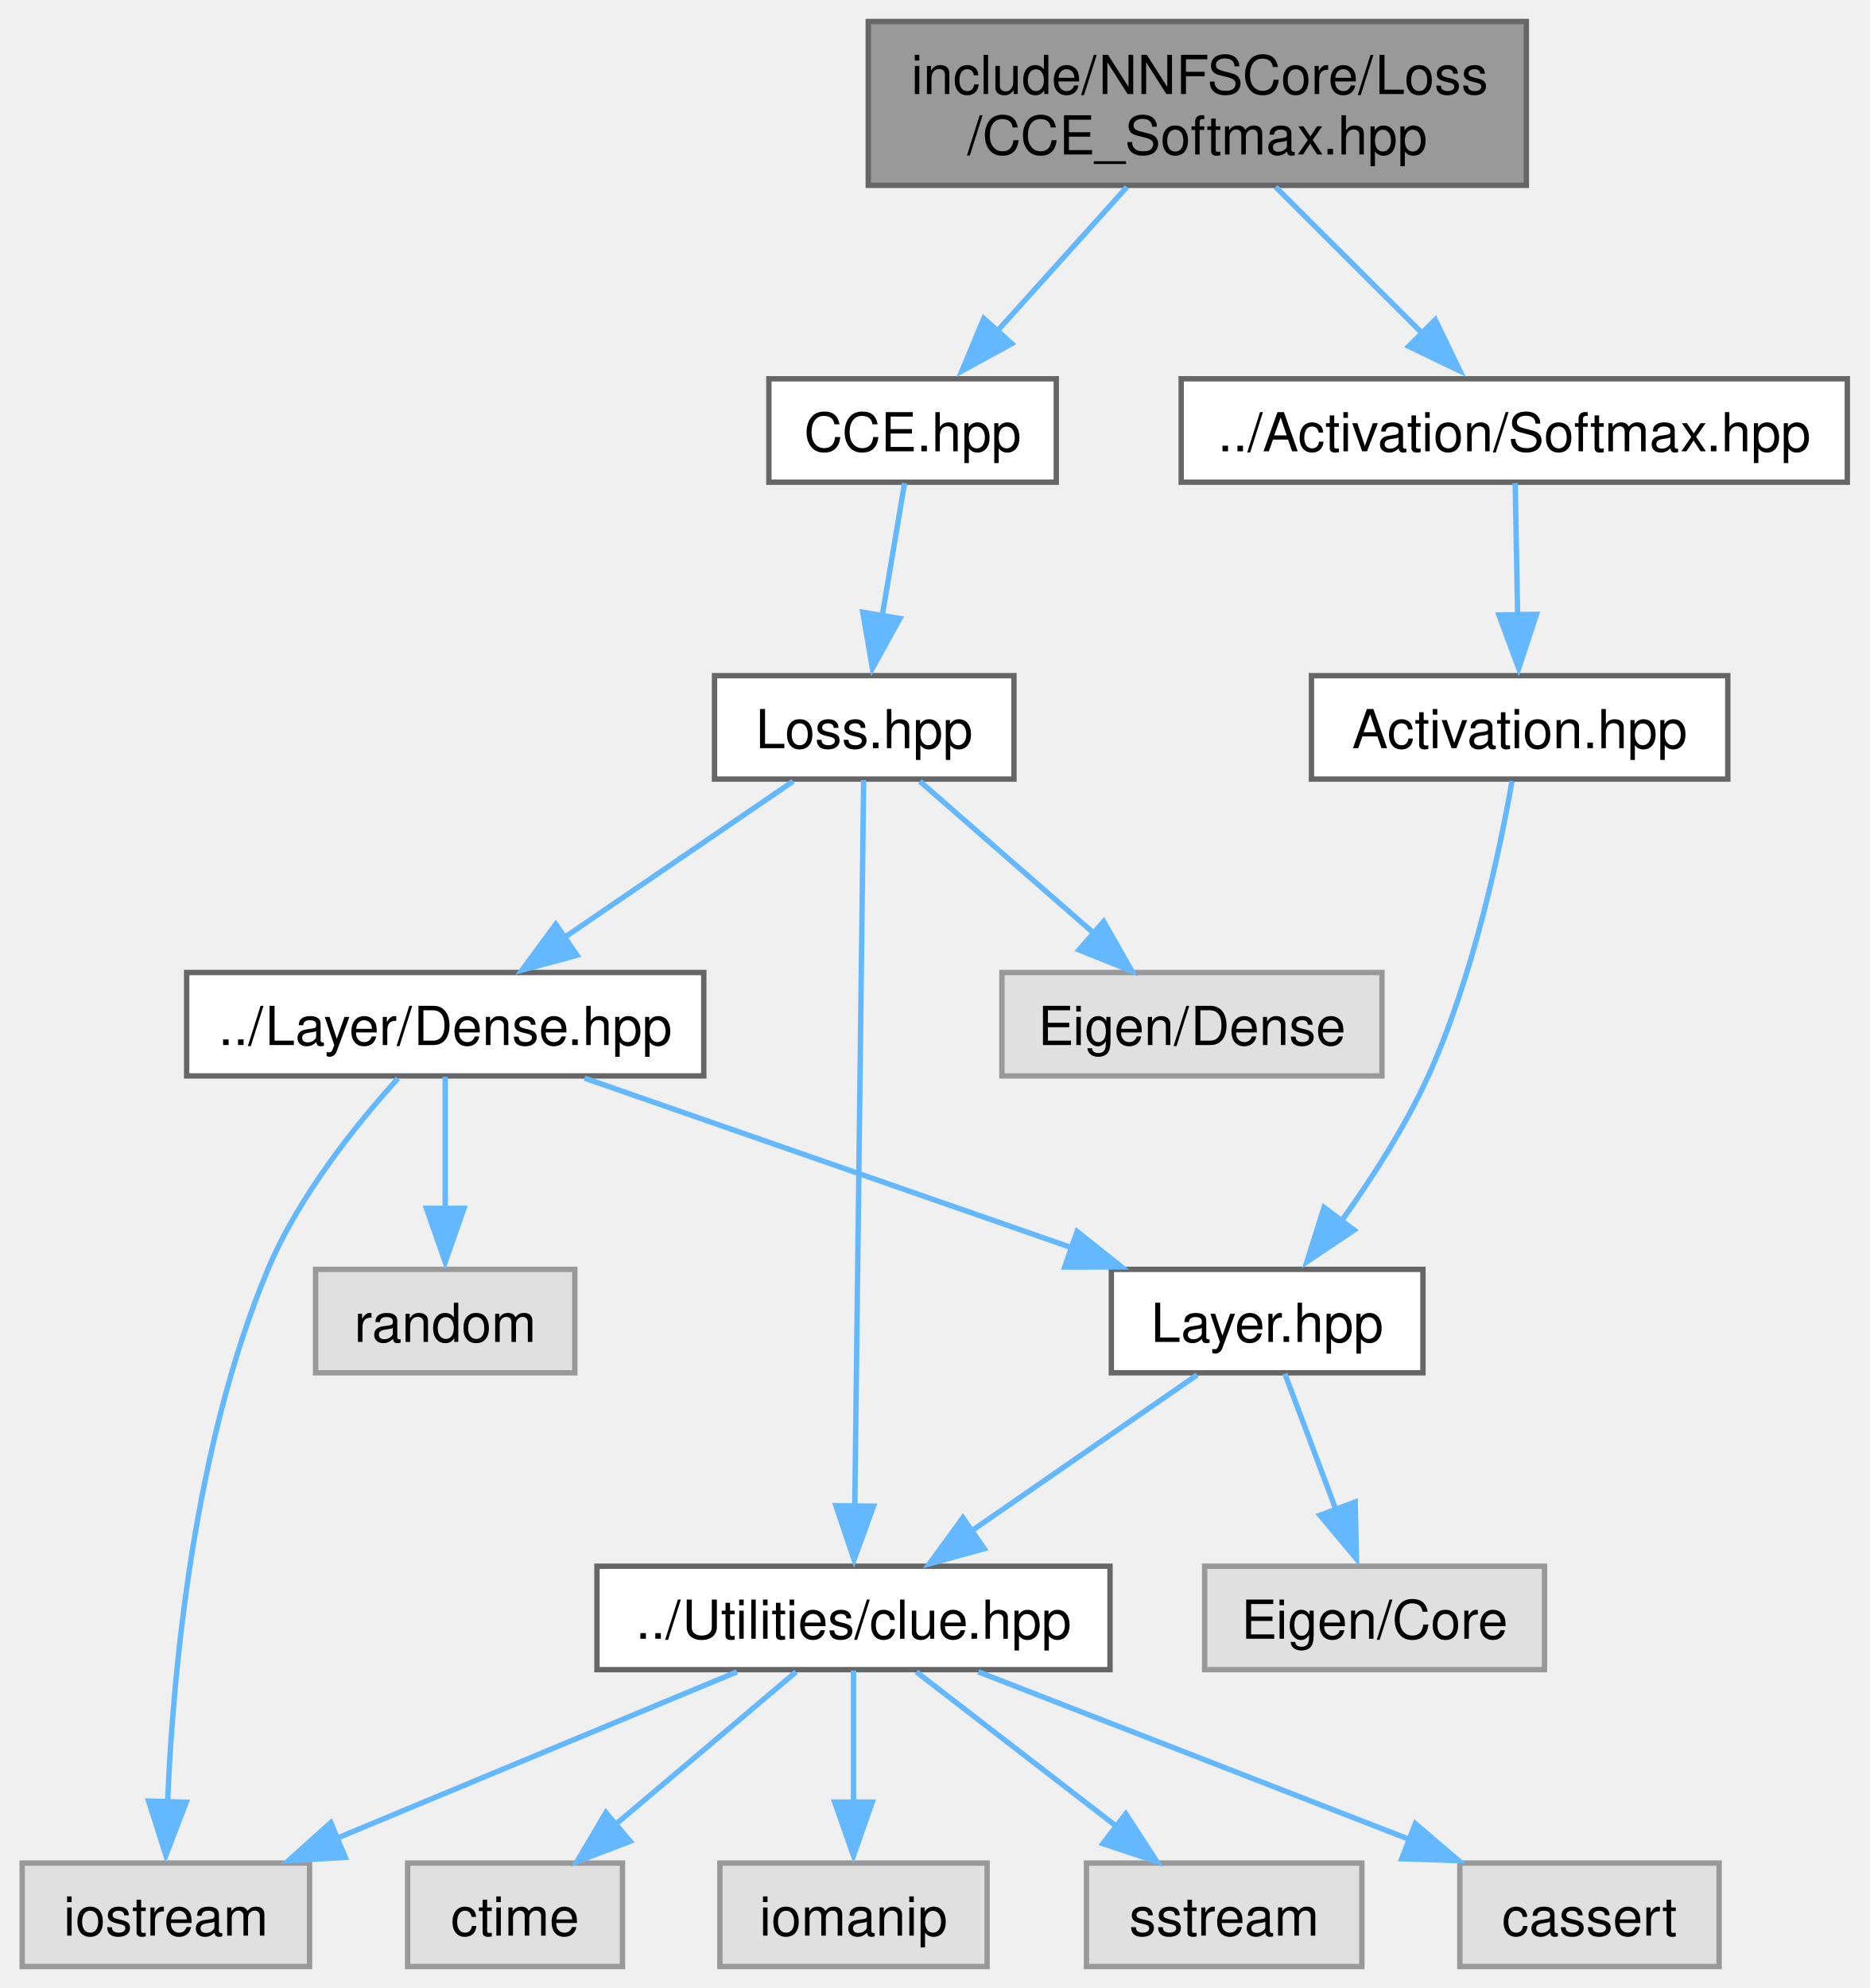
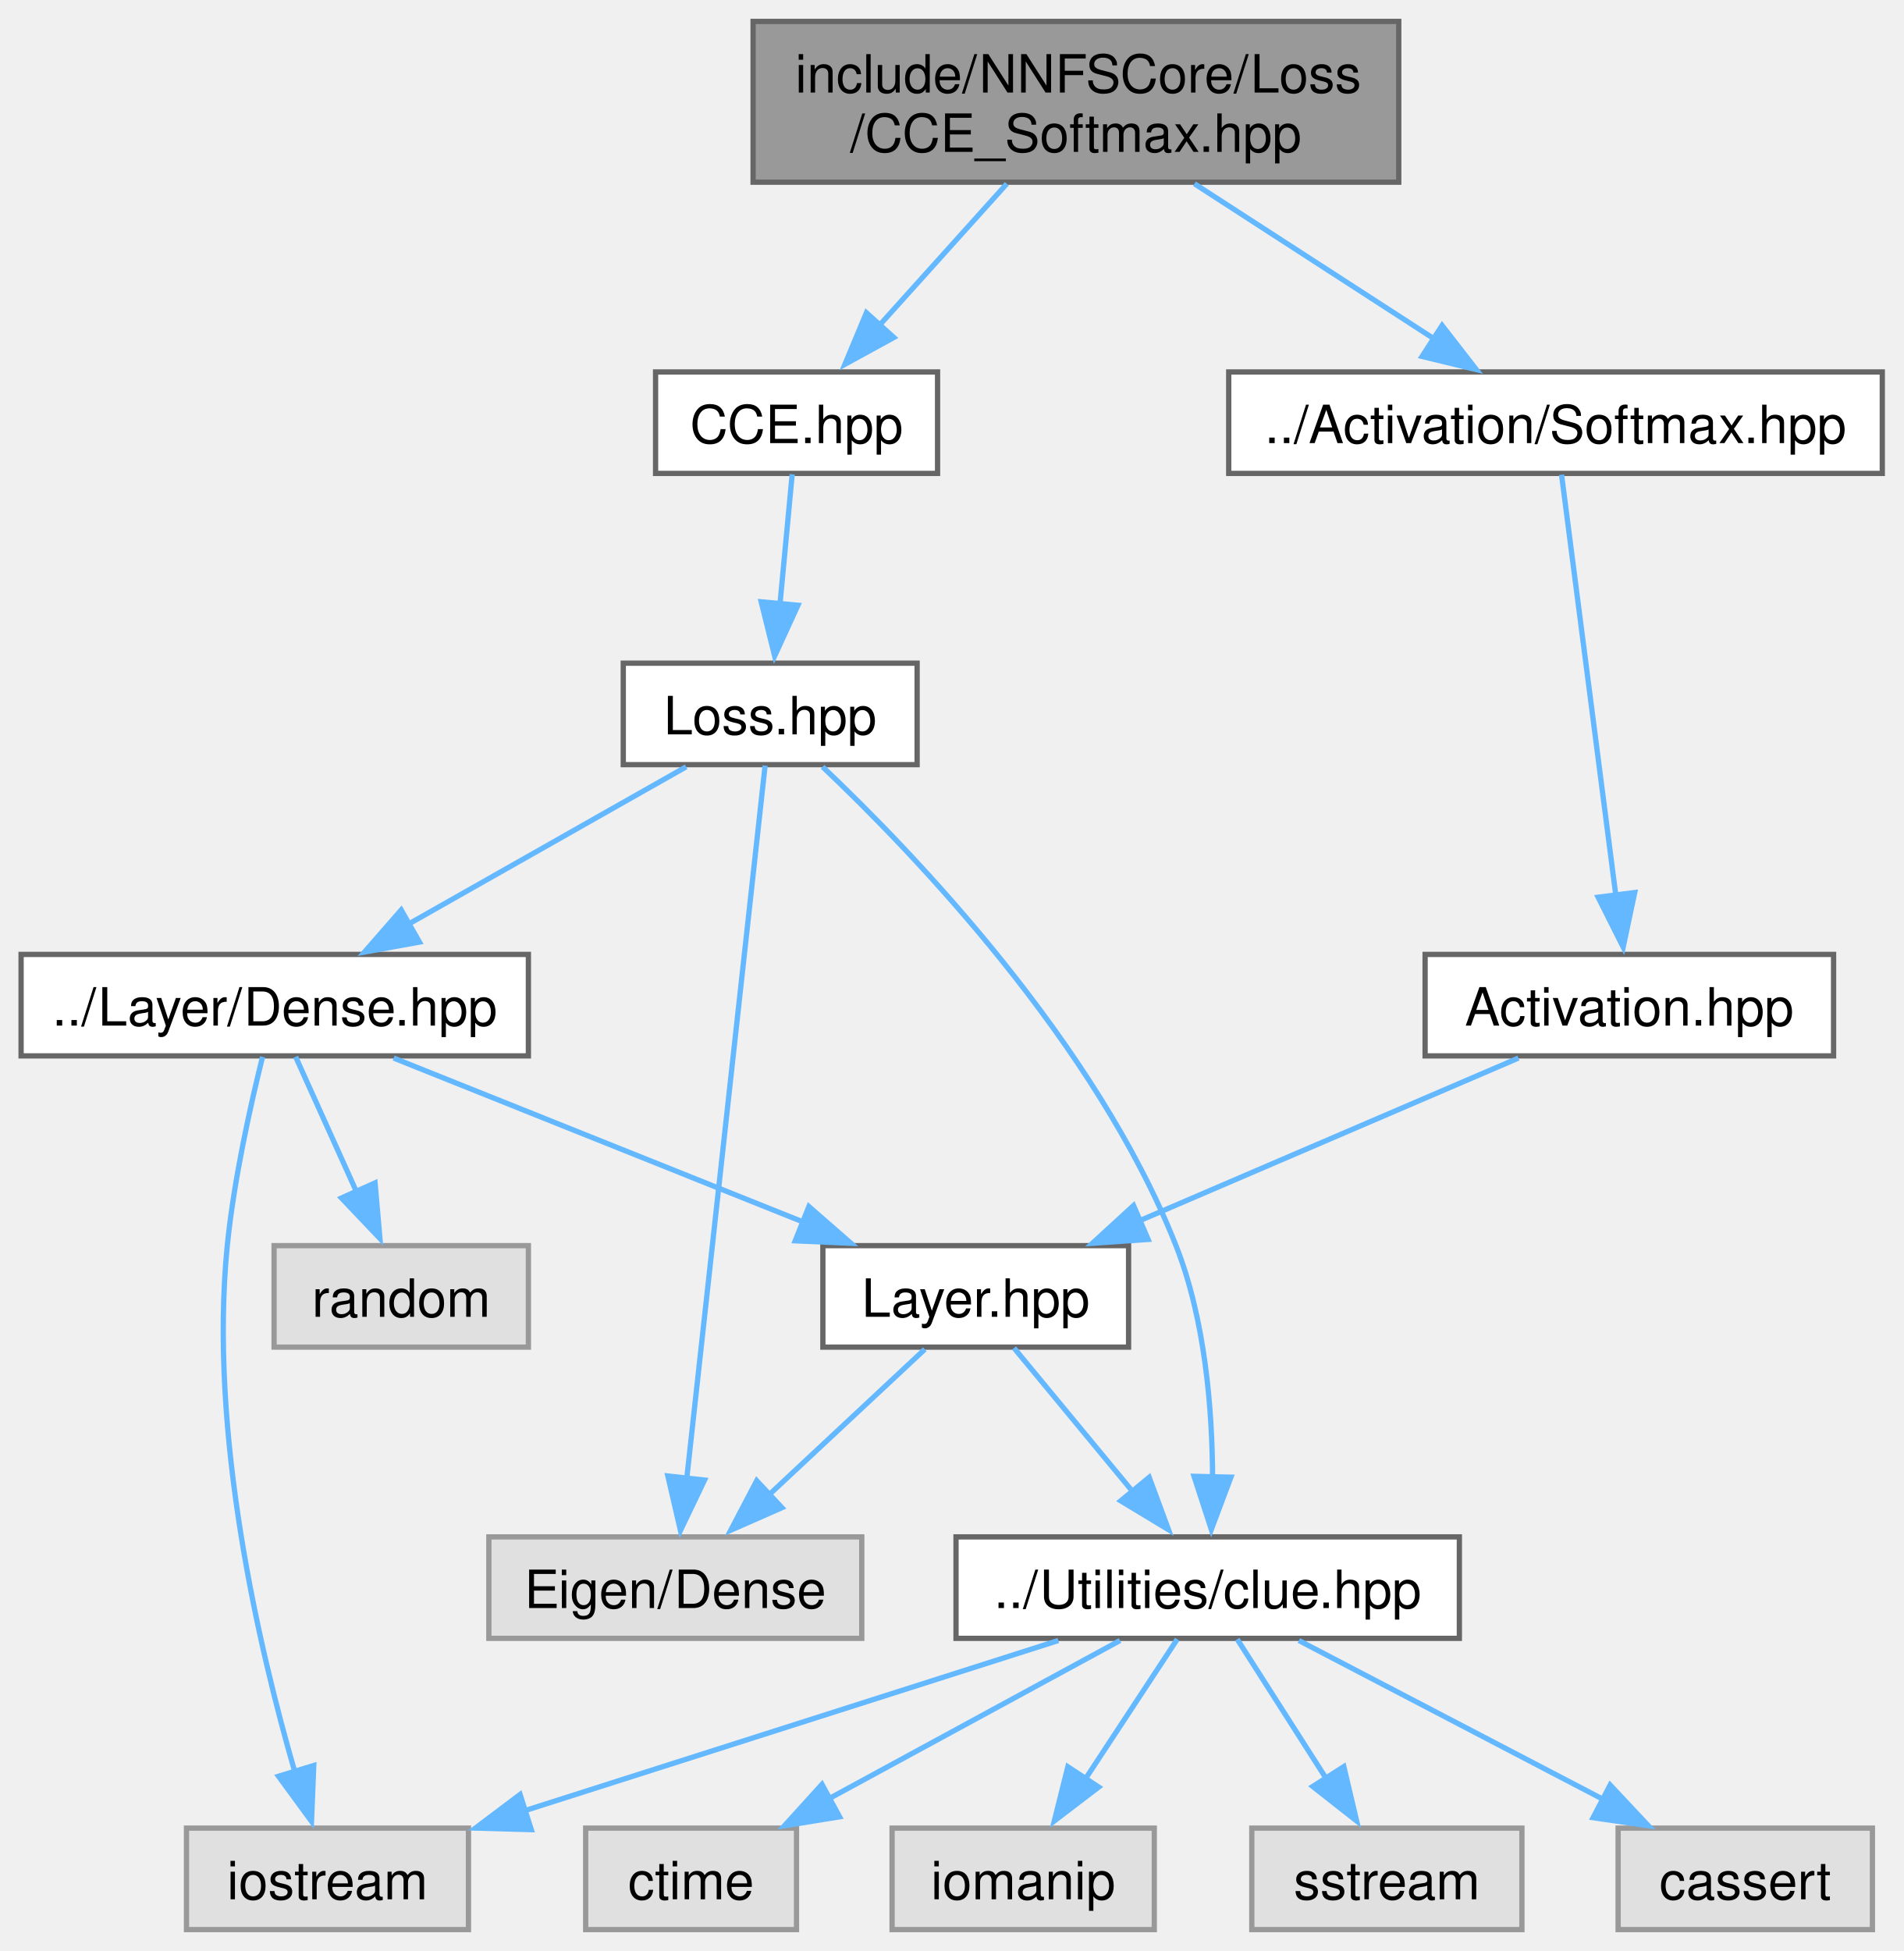
- <svg xmlns="http://www.w3.org/2000/svg" xmlns:xlink="http://www.w3.org/1999/xlink" width="348pt" height="370pt" viewBox="0.00 0.00 347.75 370.00">
+ <svg xmlns="http://www.w3.org/2000/svg" xmlns:xlink="http://www.w3.org/1999/xlink" width="361pt" height="370pt" viewBox="0.00 0.00 361.12 370.00">
  <g id="graph0" class="graph" transform="scale(1 1) rotate(0) translate(4 366)">
    <g id="node1" class="node">
      <g id="a_node1">
        <a xlink:title=" ">
-           <polygon fill="#999999" stroke="#666666" points="280,-362 157.5,-362 157.5,-331.5 280,-331.5 280,-362" />
-           <text text-anchor="start" x="165.5" y="-348.5" font-family="Helvetica,sans-Serif" font-size="10.00">include/NNFSCore/Loss</text>
-           <text text-anchor="middle" x="218.75" y="-337.25" font-family="Helvetica,sans-Serif" font-size="10.00">/CCE_Softmax.hpp</text>
+           <polygon fill="#999999" stroke="#666666" points="261.38,-362 138.88,-362 138.88,-331.5 261.38,-331.5 261.38,-362" />
+           <text text-anchor="start" x="146.88" y="-348.5" font-family="Helvetica,sans-Serif" font-size="10.00">include/NNFSCore/Loss</text>
+           <text text-anchor="middle" x="200.12" y="-337.25" font-family="Helvetica,sans-Serif" font-size="10.00">/CCE_Softmax.hpp</text>
        </a>
      </g>
    </g>
    <g id="node2" class="node">
      <g id="a_node2">
        <a xlink:href="_c_c_e_8hpp.html" target="_top" xlink:title=" ">
-           <polygon fill="white" stroke="#666666" points="192.5,-295.5 139,-295.5 139,-276.25 192.5,-276.25 192.5,-295.5" />
-           <text text-anchor="middle" x="165.75" y="-282" font-family="Helvetica,sans-Serif" font-size="10.00">CCE.hpp</text>
+           <polygon fill="white" stroke="#666666" points="173.88,-295.5 120.38,-295.5 120.38,-276.25 173.88,-276.25 173.88,-295.5" />
+           <text text-anchor="middle" x="147.12" y="-282" font-family="Helvetica,sans-Serif" font-size="10.00">CCE.hpp</text>
        </a>
      </g>
    </g>
    <g id="edge1" class="edge">
-       <path fill="none" stroke="#63b8ff" d="M205.65,-331.2C198.2,-322.92 188.83,-312.52 181.05,-303.87" />
-       <polygon fill="#63b8ff" stroke="#63b8ff" points="184.21,-302.04 174.92,-296.95 179.01,-306.73 184.21,-302.04" />
+       <path fill="none" stroke="#63b8ff" d="M187.02,-331.2C179.57,-322.92 170.21,-312.52 162.42,-303.87" />
+       <polygon fill="#63b8ff" stroke="#63b8ff" points="165.59,-302.04 156.3,-296.95 160.38,-306.73 165.59,-302.04" />
    </g>
-     <g id="node15" class="node">
-       <g id="a_node15">
+     <g id="node14" class="node">
+       <g id="a_node14">
        <a xlink:href="_softmax_8hpp.html" target="_top" xlink:title=" ">
-           <polygon fill="white" stroke="#666666" points="339.75,-295.5 215.75,-295.5 215.75,-276.25 339.75,-276.25 339.75,-295.5" />
-           <text text-anchor="middle" x="277.75" y="-282" font-family="Helvetica,sans-Serif" font-size="10.00">../Activation/Softmax.hpp</text>
+           <polygon fill="white" stroke="#666666" points="353.12,-295.5 229.12,-295.5 229.12,-276.25 353.12,-276.25 353.12,-295.5" />
+           <text text-anchor="middle" x="291.12" y="-282" font-family="Helvetica,sans-Serif" font-size="10.00">../Activation/Softmax.hpp</text>
        </a>
      </g>
    </g>
    <g id="edge16" class="edge">
-       <path fill="none" stroke="#63b8ff" d="M233.33,-331.2C241.71,-322.84 252.27,-312.3 260.99,-303.6" />
-       <polygon fill="#63b8ff" stroke="#63b8ff" points="263.05,-306.49 267.65,-296.95 258.1,-301.54 263.05,-306.49" />
+       <path fill="none" stroke="#63b8ff" d="M222.62,-331.2C236.47,-322.23 254.19,-310.77 268.14,-301.75" />
+       <polygon fill="#63b8ff" stroke="#63b8ff" points="269.6,-304.32 276.1,-295.95 265.8,-298.44 269.6,-304.32" />
    </g>
    <g id="node3" class="node">
      <g id="a_node3">
        <a xlink:href="_loss_8hpp.html" target="_top" xlink:title=" ">
-           <polygon fill="white" stroke="#666666" points="184.62,-240.25 128.88,-240.25 128.88,-221 184.62,-221 184.62,-240.25" />
-           <text text-anchor="middle" x="156.75" y="-226.75" font-family="Helvetica,sans-Serif" font-size="10.00">Loss.hpp</text>
+           <polygon fill="white" stroke="#666666" points="170,-240.25 114.25,-240.25 114.25,-221 170,-221 170,-240.25" />
+           <text text-anchor="middle" x="142.12" y="-226.75" font-family="Helvetica,sans-Serif" font-size="10.00">Loss.hpp</text>
        </a>
      </g>
    </g>
    <g id="edge2" class="edge">
-       <path fill="none" stroke="#63b8ff" d="M164.26,-276.08C163.12,-269.34 161.51,-259.77 160.07,-251.24" />
-       <polygon fill="#63b8ff" stroke="#63b8ff" points="163.39,-250.89 158.27,-241.61 156.48,-252.05 163.39,-250.89" />
+       <path fill="none" stroke="#63b8ff" d="M146.3,-276.08C145.67,-269.42 144.79,-259.99 143.99,-251.53" />
+       <polygon fill="#63b8ff" stroke="#63b8ff" points="147.39,-251.24 142.97,-241.61 140.42,-251.89 147.39,-251.24" />
    </g>
    <g id="node4" class="node">
      <g id="a_node4">
        <a xlink:title=" ">
-           <polygon fill="#e0e0e0" stroke="#999999" points="253.12,-185 182.38,-185 182.38,-165.75 253.12,-165.75 253.12,-185" />
-           <text text-anchor="middle" x="217.75" y="-171.5" font-family="Helvetica,sans-Serif" font-size="10.00">Eigen/Dense</text>
+           <polygon fill="#e0e0e0" stroke="#999999" points="159.5,-74.5 88.75,-74.5 88.75,-55.25 159.5,-55.25 159.5,-74.5" />
+           <text text-anchor="middle" x="124.12" y="-61" font-family="Helvetica,sans-Serif" font-size="10.00">Eigen/Dense</text>
        </a>
      </g>
    </g>
    <g id="edge3" class="edge">
-       <path fill="none" stroke="#63b8ff" d="M167.1,-220.59C175.91,-212.9 188.8,-201.65 199.36,-192.43" />
-       <polygon fill="#63b8ff" stroke="#63b8ff" points="201.32,-194.49 206.56,-185.27 196.72,-189.21 201.32,-194.49" />
+       <path fill="none" stroke="#63b8ff" d="M141.16,-220.82C138.36,-195.39 130.22,-121.35 126.3,-85.62" />
+       <polygon fill="#63b8ff" stroke="#63b8ff" points="129.67,-85.28 125.1,-75.72 122.71,-86.05 129.67,-85.28" />
    </g>
    <g id="node5" class="node">
      <g id="a_node5">
        <a xlink:href="clue_8hpp.html" target="_top" xlink:title=" ">
-           <polygon fill="white" stroke="#666666" points="202.5,-74.5 107,-74.5 107,-55.25 202.5,-55.25 202.5,-74.5" />
-           <text text-anchor="middle" x="154.75" y="-61" font-family="Helvetica,sans-Serif" font-size="10.00">../Utilities/clue.hpp</text>
+           <polygon fill="white" stroke="#666666" points="272.88,-74.5 177.38,-74.5 177.38,-55.25 272.88,-55.25 272.88,-74.5" />
+           <text text-anchor="middle" x="225.12" y="-61" font-family="Helvetica,sans-Serif" font-size="10.00">../Utilities/clue.hpp</text>
        </a>
      </g>
    </g>
    <g id="edge4" class="edge">
-       <path fill="none" stroke="#63b8ff" d="M156.64,-220.82C156.33,-195.39 155.43,-121.35 154.99,-85.62" />
-       <polygon fill="#63b8ff" stroke="#63b8ff" points="158.48,-85.68 154.86,-75.72 151.48,-85.76 158.48,-85.68" />
+       <path fill="none" stroke="#63b8ff" d="M152.07,-220.59C169.22,-204.34 203.96,-168.25 219.12,-129.75 224.63,-115.77 226,-98.79 226.06,-85.85" />
+       <polygon fill="#63b8ff" stroke="#63b8ff" points="229.54,-85.83 225.82,-75.91 222.54,-85.99 229.54,-85.83" />
    </g>
    <g id="node11" class="node">
      <g id="a_node11">
        <a xlink:href="_dense_8hpp.html" target="_top" xlink:title=" ">
-           <polygon fill="white" stroke="#666666" points="126.88,-185 30.62,-185 30.62,-165.75 126.88,-165.75 126.88,-185" />
-           <text text-anchor="middle" x="78.75" y="-171.5" font-family="Helvetica,sans-Serif" font-size="10.00">../Layer/Dense.hpp</text>
+           <polygon fill="white" stroke="#666666" points="96.25,-185 0,-185 0,-165.75 96.25,-165.75 96.25,-185" />
+           <text text-anchor="middle" x="48.12" y="-171.5" font-family="Helvetica,sans-Serif" font-size="10.00">../Layer/Dense.hpp</text>
        </a>
      </g>
    </g>
    <g id="edge10" class="edge">
-       <path fill="none" stroke="#63b8ff" d="M143.52,-220.59C131.86,-212.64 114.65,-200.89 100.9,-191.5" />
-       <polygon fill="#63b8ff" stroke="#63b8ff" points="103.28,-188.2 93.05,-185.45 99.33,-193.98 103.28,-188.2" />
+       <path fill="none" stroke="#63b8ff" d="M126.18,-220.59C111.73,-212.41 90.19,-200.21 73.4,-190.69" />
+       <polygon fill="#63b8ff" stroke="#63b8ff" points="75.58,-187.34 65.15,-185.45 72.12,-193.43 75.58,-187.34" />
    </g>
    <g id="node6" class="node">
      <g id="a_node6">
        <a xlink:title=" ">
-           <polygon fill="#e0e0e0" stroke="#999999" points="179.62,-19.25 129.88,-19.25 129.88,0 179.62,0 179.62,-19.25" />
-           <text text-anchor="middle" x="154.75" y="-5.75" font-family="Helvetica,sans-Serif" font-size="10.00">iomanip</text>
+           <polygon fill="#e0e0e0" stroke="#999999" points="215,-19.25 165.25,-19.25 165.25,0 215,0 215,-19.25" />
+           <text text-anchor="middle" x="190.12" y="-5.75" font-family="Helvetica,sans-Serif" font-size="10.00">iomanip</text>
        </a>
      </g>
    </g>
    <g id="edge5" class="edge">
-       <path fill="none" stroke="#63b8ff" d="M154.75,-55.08C154.75,-48.42 154.75,-38.99 154.75,-30.53" />
-       <polygon fill="#63b8ff" stroke="#63b8ff" points="158.25,-30.61 154.75,-20.61 151.25,-30.61 158.25,-30.61" />
+       <path fill="none" stroke="#63b8ff" d="M219.35,-55.08C214.66,-47.96 207.91,-37.68 202.07,-28.8" />
+       <polygon fill="#63b8ff" stroke="#63b8ff" points="204.45,-27.04 196.03,-20.61 198.6,-30.89 204.45,-27.04" />
    </g>
    <g id="node7" class="node">
      <g id="a_node7">
        <a xlink:title=" ">
-           <polygon fill="#e0e0e0" stroke="#999999" points="249.38,-19.25 198.12,-19.25 198.12,0 249.38,0 249.38,-19.25" />
-           <text text-anchor="middle" x="223.75" y="-5.75" font-family="Helvetica,sans-Serif" font-size="10.00">sstream</text>
+           <polygon fill="#e0e0e0" stroke="#999999" points="284.75,-19.25 233.5,-19.25 233.5,0 284.75,0 284.75,-19.25" />
+           <text text-anchor="middle" x="259.12" y="-5.75" font-family="Helvetica,sans-Serif" font-size="10.00">sstream</text>
        </a>
      </g>
    </g>
    <g id="edge6" class="edge">
-       <path fill="none" stroke="#63b8ff" d="M166.45,-54.84C176.63,-46.99 191.58,-35.45 203.67,-26.12" />
-       <polygon fill="#63b8ff" stroke="#63b8ff" points="205.44,-28.41 211.22,-19.52 201.16,-22.86 205.44,-28.41" />
+       <path fill="none" stroke="#63b8ff" d="M230.74,-55.08C235.29,-47.96 241.85,-37.68 247.52,-28.8" />
+       <polygon fill="#63b8ff" stroke="#63b8ff" points="250.96,-30.92 253.39,-20.61 245.06,-27.15 250.96,-30.92" />
    </g>
    <g id="node8" class="node">
      <g id="a_node8">
        <a xlink:title=" ">
-           <polygon fill="#e0e0e0" stroke="#999999" points="315.88,-19.25 267.62,-19.25 267.62,0 315.88,0 315.88,-19.25" />
-           <text text-anchor="middle" x="291.75" y="-5.75" font-family="Helvetica,sans-Serif" font-size="10.00">cassert</text>
+           <polygon fill="#e0e0e0" stroke="#999999" points="351.25,-19.25 303,-19.25 303,0 351.25,0 351.25,-19.25" />
+           <text text-anchor="middle" x="327.12" y="-5.75" font-family="Helvetica,sans-Serif" font-size="10.00">cassert</text>
        </a>
      </g>
    </g>
    <g id="edge7" class="edge">
-       <path fill="none" stroke="#63b8ff" d="M177.99,-54.84C200.03,-46.27 233.4,-33.31 258.3,-23.63" />
-       <polygon fill="#63b8ff" stroke="#63b8ff" points="259.34,-26.59 267.4,-19.7 256.81,-20.06 259.34,-26.59" />
+       <path fill="none" stroke="#63b8ff" d="M242.43,-54.84C258.25,-46.58 281.92,-34.23 300.21,-24.68" />
+       <polygon fill="#63b8ff" stroke="#63b8ff" points="301.49,-27.43 308.74,-19.7 298.25,-21.23 301.49,-27.43" />
    </g>
    <g id="node9" class="node">
      <g id="a_node9">
        <a xlink:title=" ">
-           <polygon fill="#e0e0e0" stroke="#999999" points="53.5,-19.25 0,-19.25 0,0 53.5,0 53.5,-19.25" />
-           <text text-anchor="middle" x="26.75" y="-5.75" font-family="Helvetica,sans-Serif" font-size="10.00">iostream</text>
+           <polygon fill="#e0e0e0" stroke="#999999" points="84.88,-19.25 31.38,-19.25 31.38,0 84.88,0 84.88,-19.25" />
+           <text text-anchor="middle" x="58.12" y="-5.75" font-family="Helvetica,sans-Serif" font-size="10.00">iostream</text>
        </a>
      </g>
    </g>
    <g id="edge8" class="edge">
-       <path fill="none" stroke="#63b8ff" d="M133.04,-54.84C112.63,-46.35 81.83,-33.54 58.63,-23.89" />
-       <polygon fill="#63b8ff" stroke="#63b8ff" points="60.15,-20.31 49.57,-19.7 57.46,-26.78 60.15,-20.31" />
+       <path fill="none" stroke="#63b8ff" d="M196.8,-54.84C168.91,-45.95 126.16,-32.32 95.5,-22.54" />
+       <polygon fill="#63b8ff" stroke="#63b8ff" points="96.8,-18.96 86.21,-19.26 94.67,-25.63 96.8,-18.96" />
    </g>
    <g id="node10" class="node">
      <g id="a_node10">
        <a xlink:title=" ">
-           <polygon fill="#e0e0e0" stroke="#999999" points="111.75,-19.25 71.75,-19.25 71.75,0 111.75,0 111.75,-19.25" />
-           <text text-anchor="middle" x="91.75" y="-5.75" font-family="Helvetica,sans-Serif" font-size="10.00">ctime</text>
+           <polygon fill="#e0e0e0" stroke="#999999" points="147.12,-19.25 107.12,-19.25 107.12,0 147.12,0 147.12,-19.25" />
+           <text text-anchor="middle" x="127.12" y="-5.75" font-family="Helvetica,sans-Serif" font-size="10.00">ctime</text>
        </a>
      </g>
    </g>
    <g id="edge9" class="edge">
-       <path fill="none" stroke="#63b8ff" d="M144.06,-54.84C134.87,-47.07 121.39,-35.67 110.41,-26.4" />
-       <polygon fill="#63b8ff" stroke="#63b8ff" points="113.18,-23.31 103.28,-19.52 108.66,-28.65 113.18,-23.31" />
+       <path fill="none" stroke="#63b8ff" d="M208.5,-54.84C193.44,-46.66 170.98,-34.46 153.47,-24.94" />
+       <polygon fill="#63b8ff" stroke="#63b8ff" points="155.29,-21.4 144.83,-19.7 151.95,-27.55 155.29,-21.4" />
    </g>
    <g id="edge11" class="edge">
-       <path fill="none" stroke="#63b8ff" d="M69.94,-165.28C62.27,-156.8 51.49,-143.43 45.75,-129.75 31.94,-96.86 28.1,-55.01 27.07,-30.68" />
-       <polygon fill="#63b8ff" stroke="#63b8ff" points="30.54,-30.58 26.75,-20.69 23.54,-30.79 30.54,-30.58" />
+       <path fill="none" stroke="#63b8ff" d="M45.81,-165.56C43.58,-156.62 40.38,-142.33 39.12,-129.75 35.58,-94.27 45.15,-53.3 51.96,-29.83" />
+       <polygon fill="#63b8ff" stroke="#63b8ff" points="55.53,-31.13 55.1,-20.54 48.84,-29.09 55.53,-31.13" />
    </g>
    <g id="node12" class="node">
      <g id="a_node12">
        <a xlink:title=" ">
-           <polygon fill="#e0e0e0" stroke="#999999" points="102.88,-129.75 54.62,-129.75 54.62,-110.5 102.88,-110.5 102.88,-129.75" />
-           <text text-anchor="middle" x="78.75" y="-116.25" font-family="Helvetica,sans-Serif" font-size="10.00">random</text>
+           <polygon fill="#e0e0e0" stroke="#999999" points="96.25,-129.75 48,-129.75 48,-110.5 96.25,-110.5 96.25,-129.75" />
+           <text text-anchor="middle" x="72.12" y="-116.25" font-family="Helvetica,sans-Serif" font-size="10.00">random</text>
        </a>
      </g>
    </g>
    <g id="edge12" class="edge">
-       <path fill="none" stroke="#63b8ff" d="M78.75,-165.58C78.75,-158.92 78.75,-149.49 78.75,-141.03" />
-       <polygon fill="#63b8ff" stroke="#63b8ff" points="82.25,-141.11 78.75,-131.11 75.25,-141.11 82.25,-141.11" />
+       <path fill="none" stroke="#63b8ff" d="M52.09,-165.58C55.23,-158.61 59.73,-148.62 63.68,-139.87" />
+       <polygon fill="#63b8ff" stroke="#63b8ff" points="67.16,-141.66 68.08,-131.11 60.78,-138.79 67.16,-141.66" />
    </g>
    <g id="node13" class="node">
      <g id="a_node13">
        <a xlink:href="_layer_8hpp.html" target="_top" xlink:title=" ">
-           <polygon fill="white" stroke="#666666" points="260.75,-129.75 202.75,-129.75 202.75,-110.5 260.75,-110.5 260.75,-129.75" />
-           <text text-anchor="middle" x="231.75" y="-116.25" font-family="Helvetica,sans-Serif" font-size="10.00">Layer.hpp</text>
+           <polygon fill="white" stroke="#666666" points="210.12,-129.75 152.12,-129.75 152.12,-110.5 210.12,-110.5 210.12,-129.75" />
+           <text text-anchor="middle" x="181.12" y="-116.25" font-family="Helvetica,sans-Serif" font-size="10.00">Layer.hpp</text>
        </a>
      </g>
    </g>
    <g id="edge13" class="edge">
-       <path fill="none" stroke="#63b8ff" d="M104.7,-165.34C129.65,-156.66 167.58,-143.46 195.5,-133.74" />
-       <polygon fill="#63b8ff" stroke="#63b8ff" points="196.37,-136.8 204.67,-130.2 194.07,-130.18 196.37,-136.8" />
+       <path fill="none" stroke="#63b8ff" d="M70.69,-165.34C91.99,-156.81 124.19,-143.92 148.33,-134.26" />
+       <polygon fill="#63b8ff" stroke="#63b8ff" points="149.47,-137.17 157.45,-130.2 146.87,-130.67 149.47,-137.17" />
+     </g>
+     <g id="edge14" class="edge">
+       <path fill="none" stroke="#63b8ff" d="M171.46,-110.09C163.3,-102.47 151.42,-91.37 141.6,-82.2" />
+       <polygon fill="#63b8ff" stroke="#63b8ff" points="144.35,-80.04 134.65,-75.77 139.57,-85.16 144.35,-80.04" />
    </g>
    <g id="edge15" class="edge">
-       <path fill="none" stroke="#63b8ff" d="M218.69,-110.09C207.18,-102.14 190.19,-90.39 176.62,-81" />
-       <polygon fill="#63b8ff" stroke="#63b8ff" points="179.09,-77.76 168.88,-74.95 175.11,-83.52 179.09,-77.76" />
+       <path fill="none" stroke="#63b8ff" d="M188.39,-110.33C194.47,-102.98 203.32,-92.26 210.82,-83.19" />
+       <polygon fill="#63b8ff" stroke="#63b8ff" points="214.03,-85.8 217.7,-75.86 208.63,-81.34 214.03,-85.8" />
    </g>
-     <g id="node14" class="node">
-       <g id="a_node14">
-         <a xlink:title=" ">
-           <polygon fill="#e0e0e0" stroke="#999999" points="283.38,-74.5 220.12,-74.5 220.12,-55.25 283.38,-55.25 283.38,-74.5" />
-           <text text-anchor="middle" x="251.75" y="-61" font-family="Helvetica,sans-Serif" font-size="10.00">Eigen/Core</text>
-         </a>
-       </g>
-     </g>
-     <g id="edge14" class="edge">
-       <path fill="none" stroke="#63b8ff" d="M235.05,-110.33C237.64,-103.44 241.34,-93.59 244.6,-84.91" />
-       <polygon fill="#63b8ff" stroke="#63b8ff" points="248.14,-86.45 248.38,-75.86 241.58,-83.99 248.14,-86.45" />
-     </g>
-     <g id="node16" class="node">
-       <g id="a_node16">
+     <g id="node15" class="node">
+       <g id="a_node15">
        <a xlink:href="_activation_8hpp.html" target="_top" xlink:title=" ">
-           <polygon fill="white" stroke="#666666" points="317.5,-240.25 240,-240.25 240,-221 317.5,-221 317.5,-240.25" />
-           <text text-anchor="middle" x="278.75" y="-226.75" font-family="Helvetica,sans-Serif" font-size="10.00">Activation.hpp</text>
+           <polygon fill="white" stroke="#666666" points="343.88,-185 266.38,-185 266.38,-165.75 343.88,-165.75 343.88,-185" />
+           <text text-anchor="middle" x="305.12" y="-171.5" font-family="Helvetica,sans-Serif" font-size="10.00">Activation.hpp</text>
        </a>
      </g>
    </g>
    <g id="edge17" class="edge">
-       <path fill="none" stroke="#63b8ff" d="M277.92,-276.08C278.04,-269.42 278.22,-259.99 278.38,-251.53" />
-       <polygon fill="#63b8ff" stroke="#63b8ff" points="281.89,-251.67 278.58,-241.61 274.89,-251.54 281.89,-251.67" />
+       <path fill="none" stroke="#63b8ff" d="M292.27,-276C294.51,-258.67 299.5,-219.98 302.56,-196.24" />
+       <polygon fill="#63b8ff" stroke="#63b8ff" points="306.15,-196.74 303.96,-186.38 299.21,-195.85 306.15,-196.74" />
    </g>
    <g id="edge18" class="edge">
-       <path fill="none" stroke="#63b8ff" d="M277.33,-220.63C275.11,-207.97 270.19,-184.35 261.75,-165.75 257.47,-156.32 251.27,-146.69 245.61,-138.79" />
-       <polygon fill="#63b8ff" stroke="#63b8ff" points="247.95,-137.07 239.15,-131.16 242.34,-141.27 247.95,-137.07" />
+       <path fill="none" stroke="#63b8ff" d="M284.09,-165.34C264.41,-156.89 234.75,-144.15 212.31,-134.52" />
+       <polygon fill="#63b8ff" stroke="#63b8ff" points="213.83,-130.93 203.26,-130.2 211.07,-137.36 213.83,-130.93" />
    </g>
  </g>
</svg>
